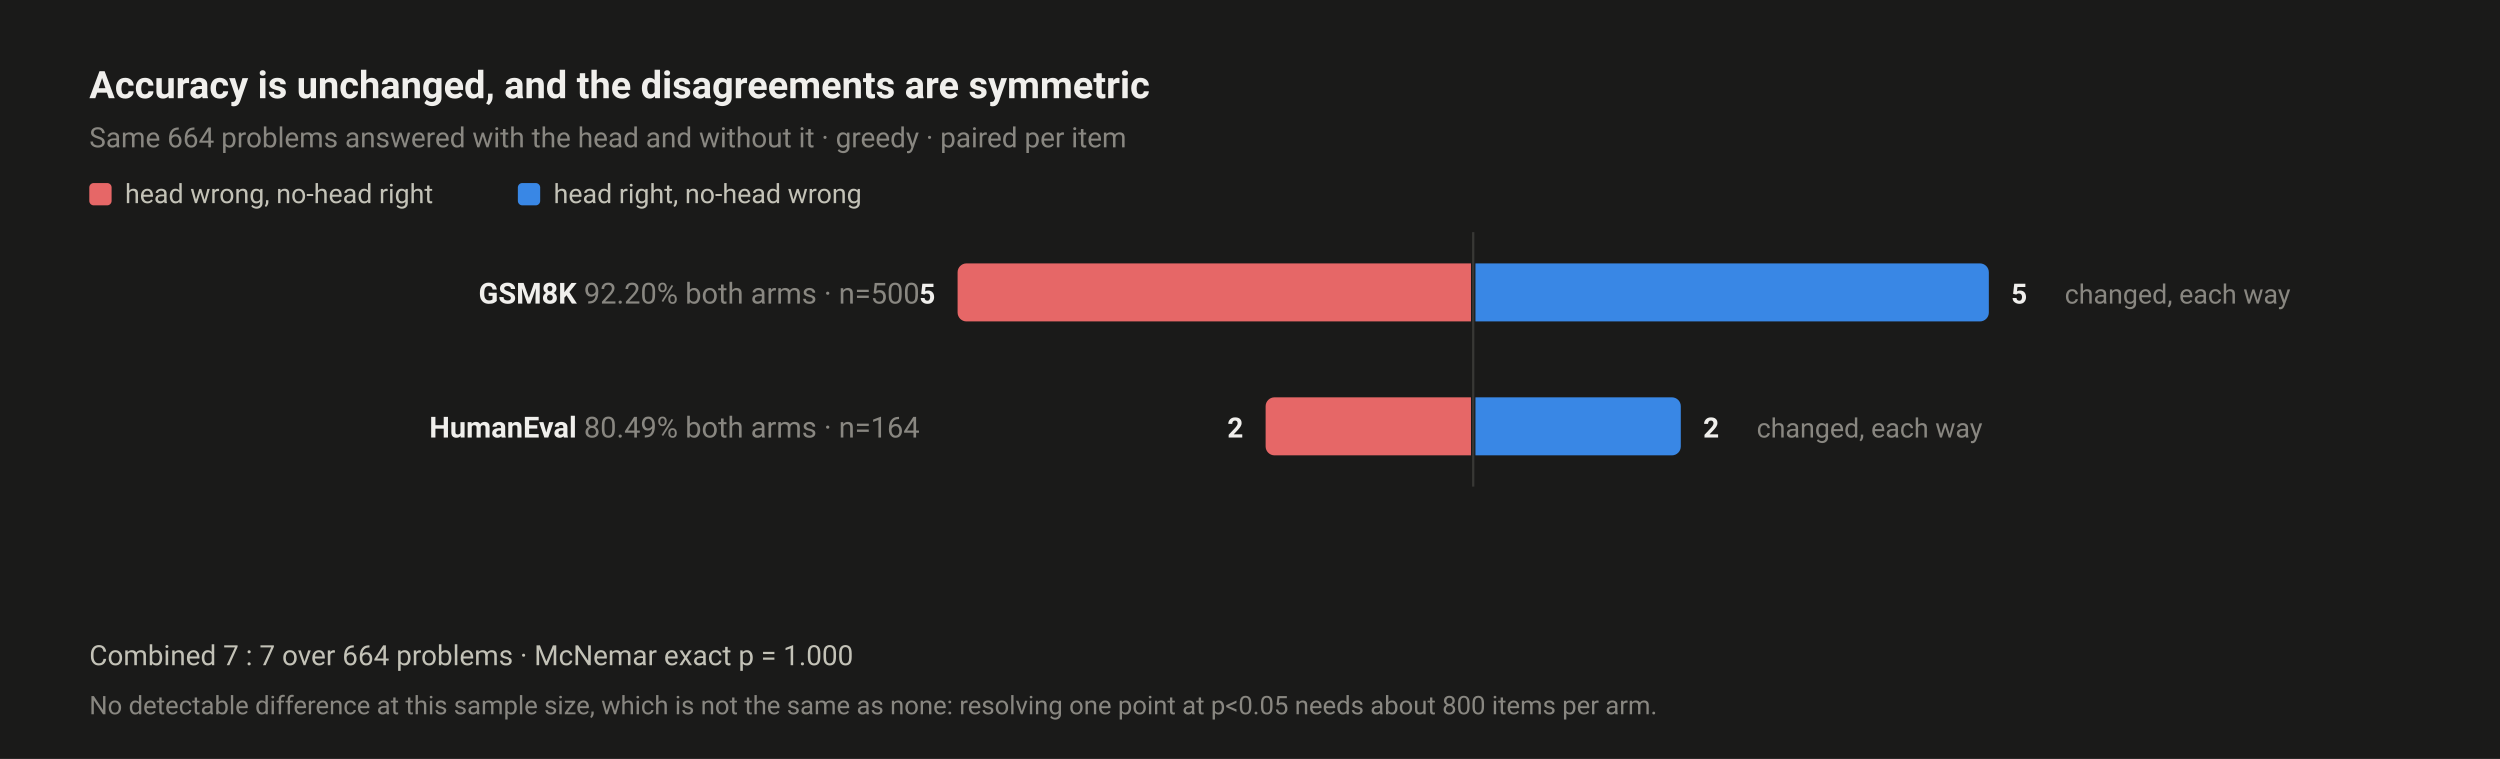
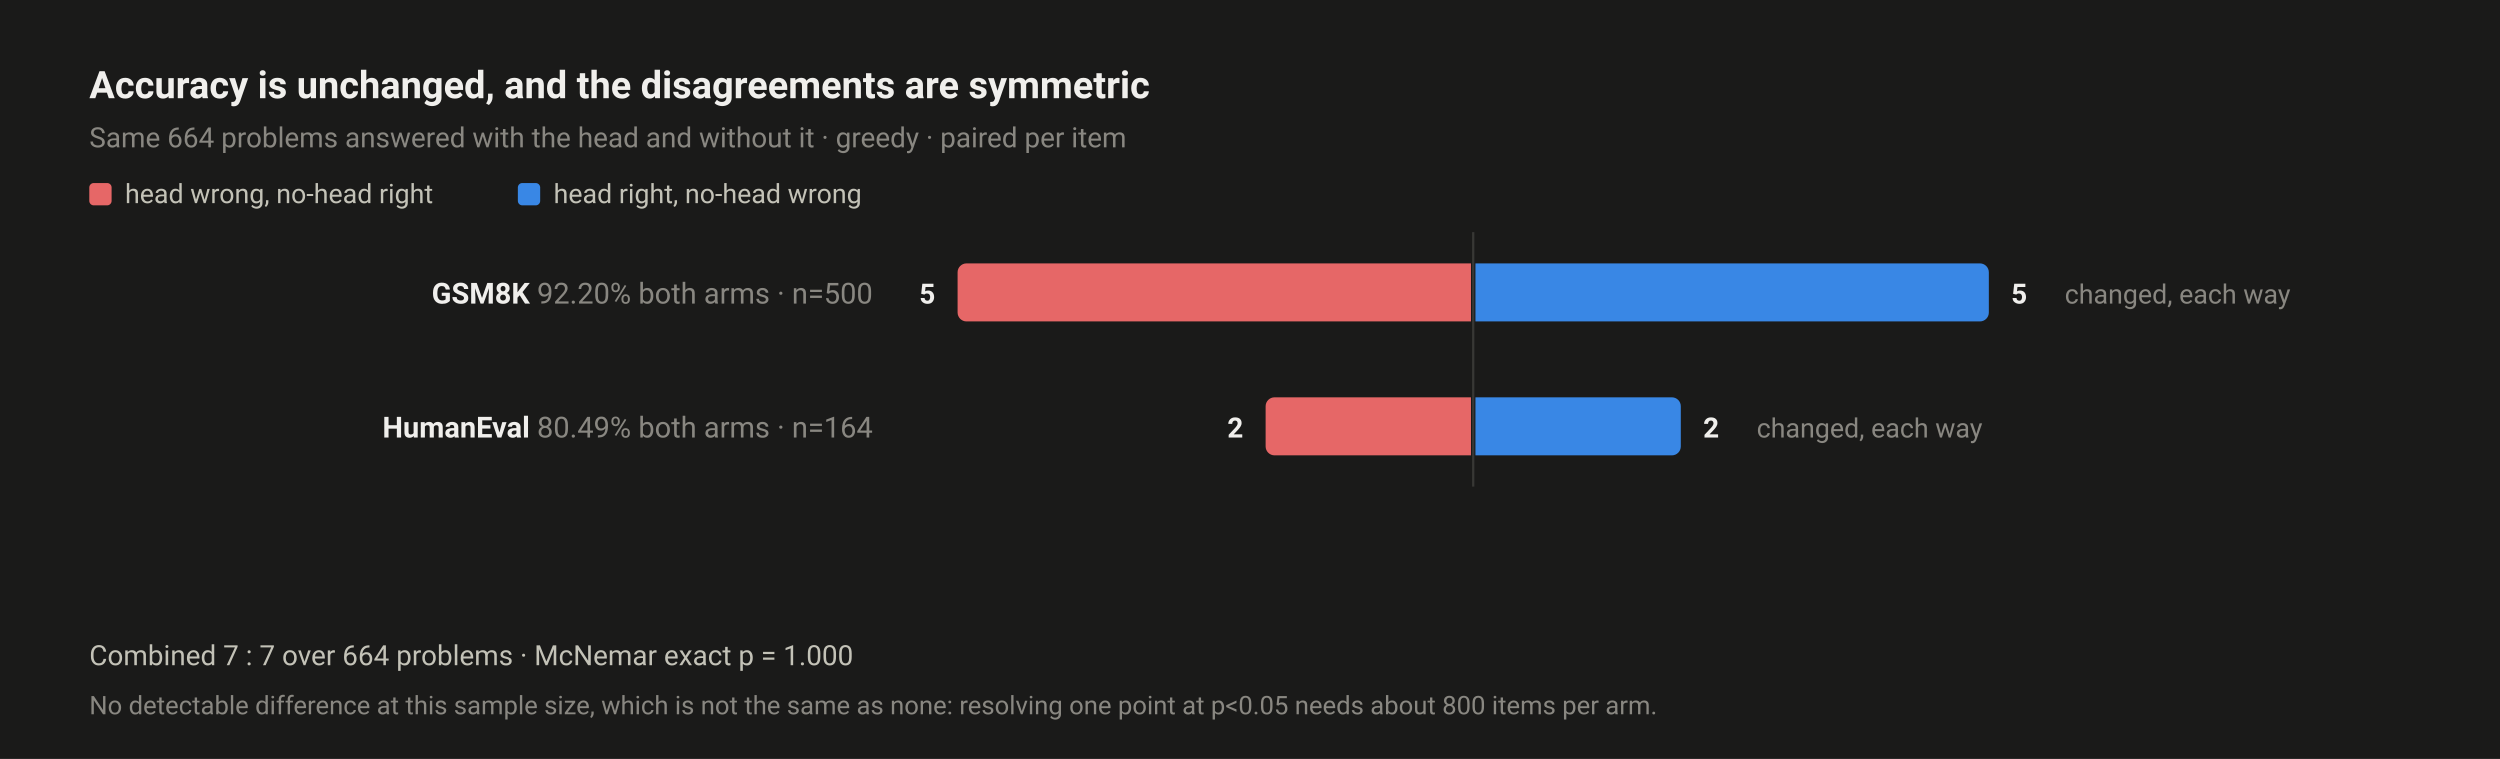
<svg xmlns="http://www.w3.org/2000/svg" viewBox="0 0 1120 340" width="1120" height="340" role="img" aria-label="Paired accuracy: GSM8K 92.20 percent with and without the head, 5 items changed each way; HumanEval 80.49 percent both, 2 each way; McNemar p equals 1.000.">
  <rect width="1120" height="340" fill="#1a1a19" />
  <text x="40" y="44" font-family="system-ui, -apple-system, &quot;Segoe UI&quot;, Roboto, sans-serif" font-size="17" font-weight="600" fill="#f0efec">Accuracy is unchanged, and the disagreements are symmetric</text>
  <text x="40" y="66" font-family="system-ui, -apple-system, &quot;Segoe UI&quot;, Roboto, sans-serif" font-size="12.5" fill="#898781">Same 664 problems answered with the head and without it · greedy · paired per item</text>
  <rect x="40" y="82" width="10" height="10" rx="2" fill="#e66767" />
  <text x="56" y="91" font-family="system-ui, -apple-system, &quot;Segoe UI&quot;, Roboto, sans-serif" font-size="12" fill="#c3c2b7">head wrong, no-head right</text>
  <rect x="232" y="82" width="10" height="10" rx="2" fill="#3987e5" />
  <text x="248" y="91" font-family="system-ui, -apple-system, &quot;Segoe UI&quot;, Roboto, sans-serif" font-size="12" fill="#c3c2b7">head right, no-head wrong</text>
  <line x1="660" y1="104" x2="660" y2="218" stroke="#383835" stroke-width="1" />
-   <text x="412" y="136" font-family="system-ui, -apple-system, &quot;Segoe UI&quot;, Roboto, sans-serif" font-size="13" fill="#898781" text-anchor="end">
+   <text x="391" y="136" font-family="system-ui, -apple-system, &quot;Segoe UI&quot;, Roboto, sans-serif" font-size="13" fill="#898781" text-anchor="end">
    <tspan font-size="13" font-weight="600" fill="#f0efec">GSM8K</tspan>  92.20% both arms · n=500</text>
  <path d="M659 118 H433 a4 4 0 0 0 -4 4 V140 a4 4 0 0 0 4 4 H659 Z" fill="#e66767" />
  <path d="M661 118 H887 a4 4 0 0 1 4 4 V140 a4 4 0 0 1 -4 4 H661 Z" fill="#3987e5" />
  <text x="419" y="136" font-family="system-ui, -apple-system, &quot;Segoe UI&quot;, Roboto, sans-serif" font-size="12.5" font-weight="600" fill="#f0efec" text-anchor="end">5</text>
  <text x="901" y="136" font-family="system-ui, -apple-system, &quot;Segoe UI&quot;, Roboto, sans-serif" font-size="12.5" font-weight="600" fill="#f0efec">5</text>
  <text x="925" y="136" font-family="system-ui, -apple-system, &quot;Segoe UI&quot;, Roboto, sans-serif" font-size="12" fill="#898781">changed, each way</text>
-   <text x="412" y="196" font-family="system-ui, -apple-system, &quot;Segoe UI&quot;, Roboto, sans-serif" font-size="13" fill="#898781" text-anchor="end">
+   <text x="391" y="196" font-family="system-ui, -apple-system, &quot;Segoe UI&quot;, Roboto, sans-serif" font-size="13" fill="#898781" text-anchor="end">
    <tspan font-size="13" font-weight="600" fill="#f0efec">HumanEval</tspan>  80.49% both arms · n=164</text>
  <path d="M659 178 H571 a4 4 0 0 0 -4 4 V200 a4 4 0 0 0 4 4 H659 Z" fill="#e66767" />
  <path d="M661 178 H749 a4 4 0 0 1 4 4 V200 a4 4 0 0 1 -4 4 H661 Z" fill="#3987e5" />
  <text x="557" y="196" font-family="system-ui, -apple-system, &quot;Segoe UI&quot;, Roboto, sans-serif" font-size="12.5" font-weight="600" fill="#f0efec" text-anchor="end">2</text>
  <text x="763" y="196" font-family="system-ui, -apple-system, &quot;Segoe UI&quot;, Roboto, sans-serif" font-size="12.5" font-weight="600" fill="#f0efec">2</text>
  <text x="787" y="196" font-family="system-ui, -apple-system, &quot;Segoe UI&quot;, Roboto, sans-serif" font-size="12" fill="#898781">changed, each way</text>
  <text x="40" y="298" font-family="system-ui, -apple-system, &quot;Segoe UI&quot;, Roboto, sans-serif" font-size="12.5" fill="#c3c2b7">Combined 7 : 7 over 664 problems · McNemar exact p = 1.000</text>
  <text x="40" y="320" font-family="system-ui, -apple-system, &quot;Segoe UI&quot;, Roboto, sans-serif" font-size="11.5" fill="#898781">No detectable difference at this sample size, which is not the same as none: resolving one point at p&lt;0.05 needs about 800 items per arm.</text>
</svg>
